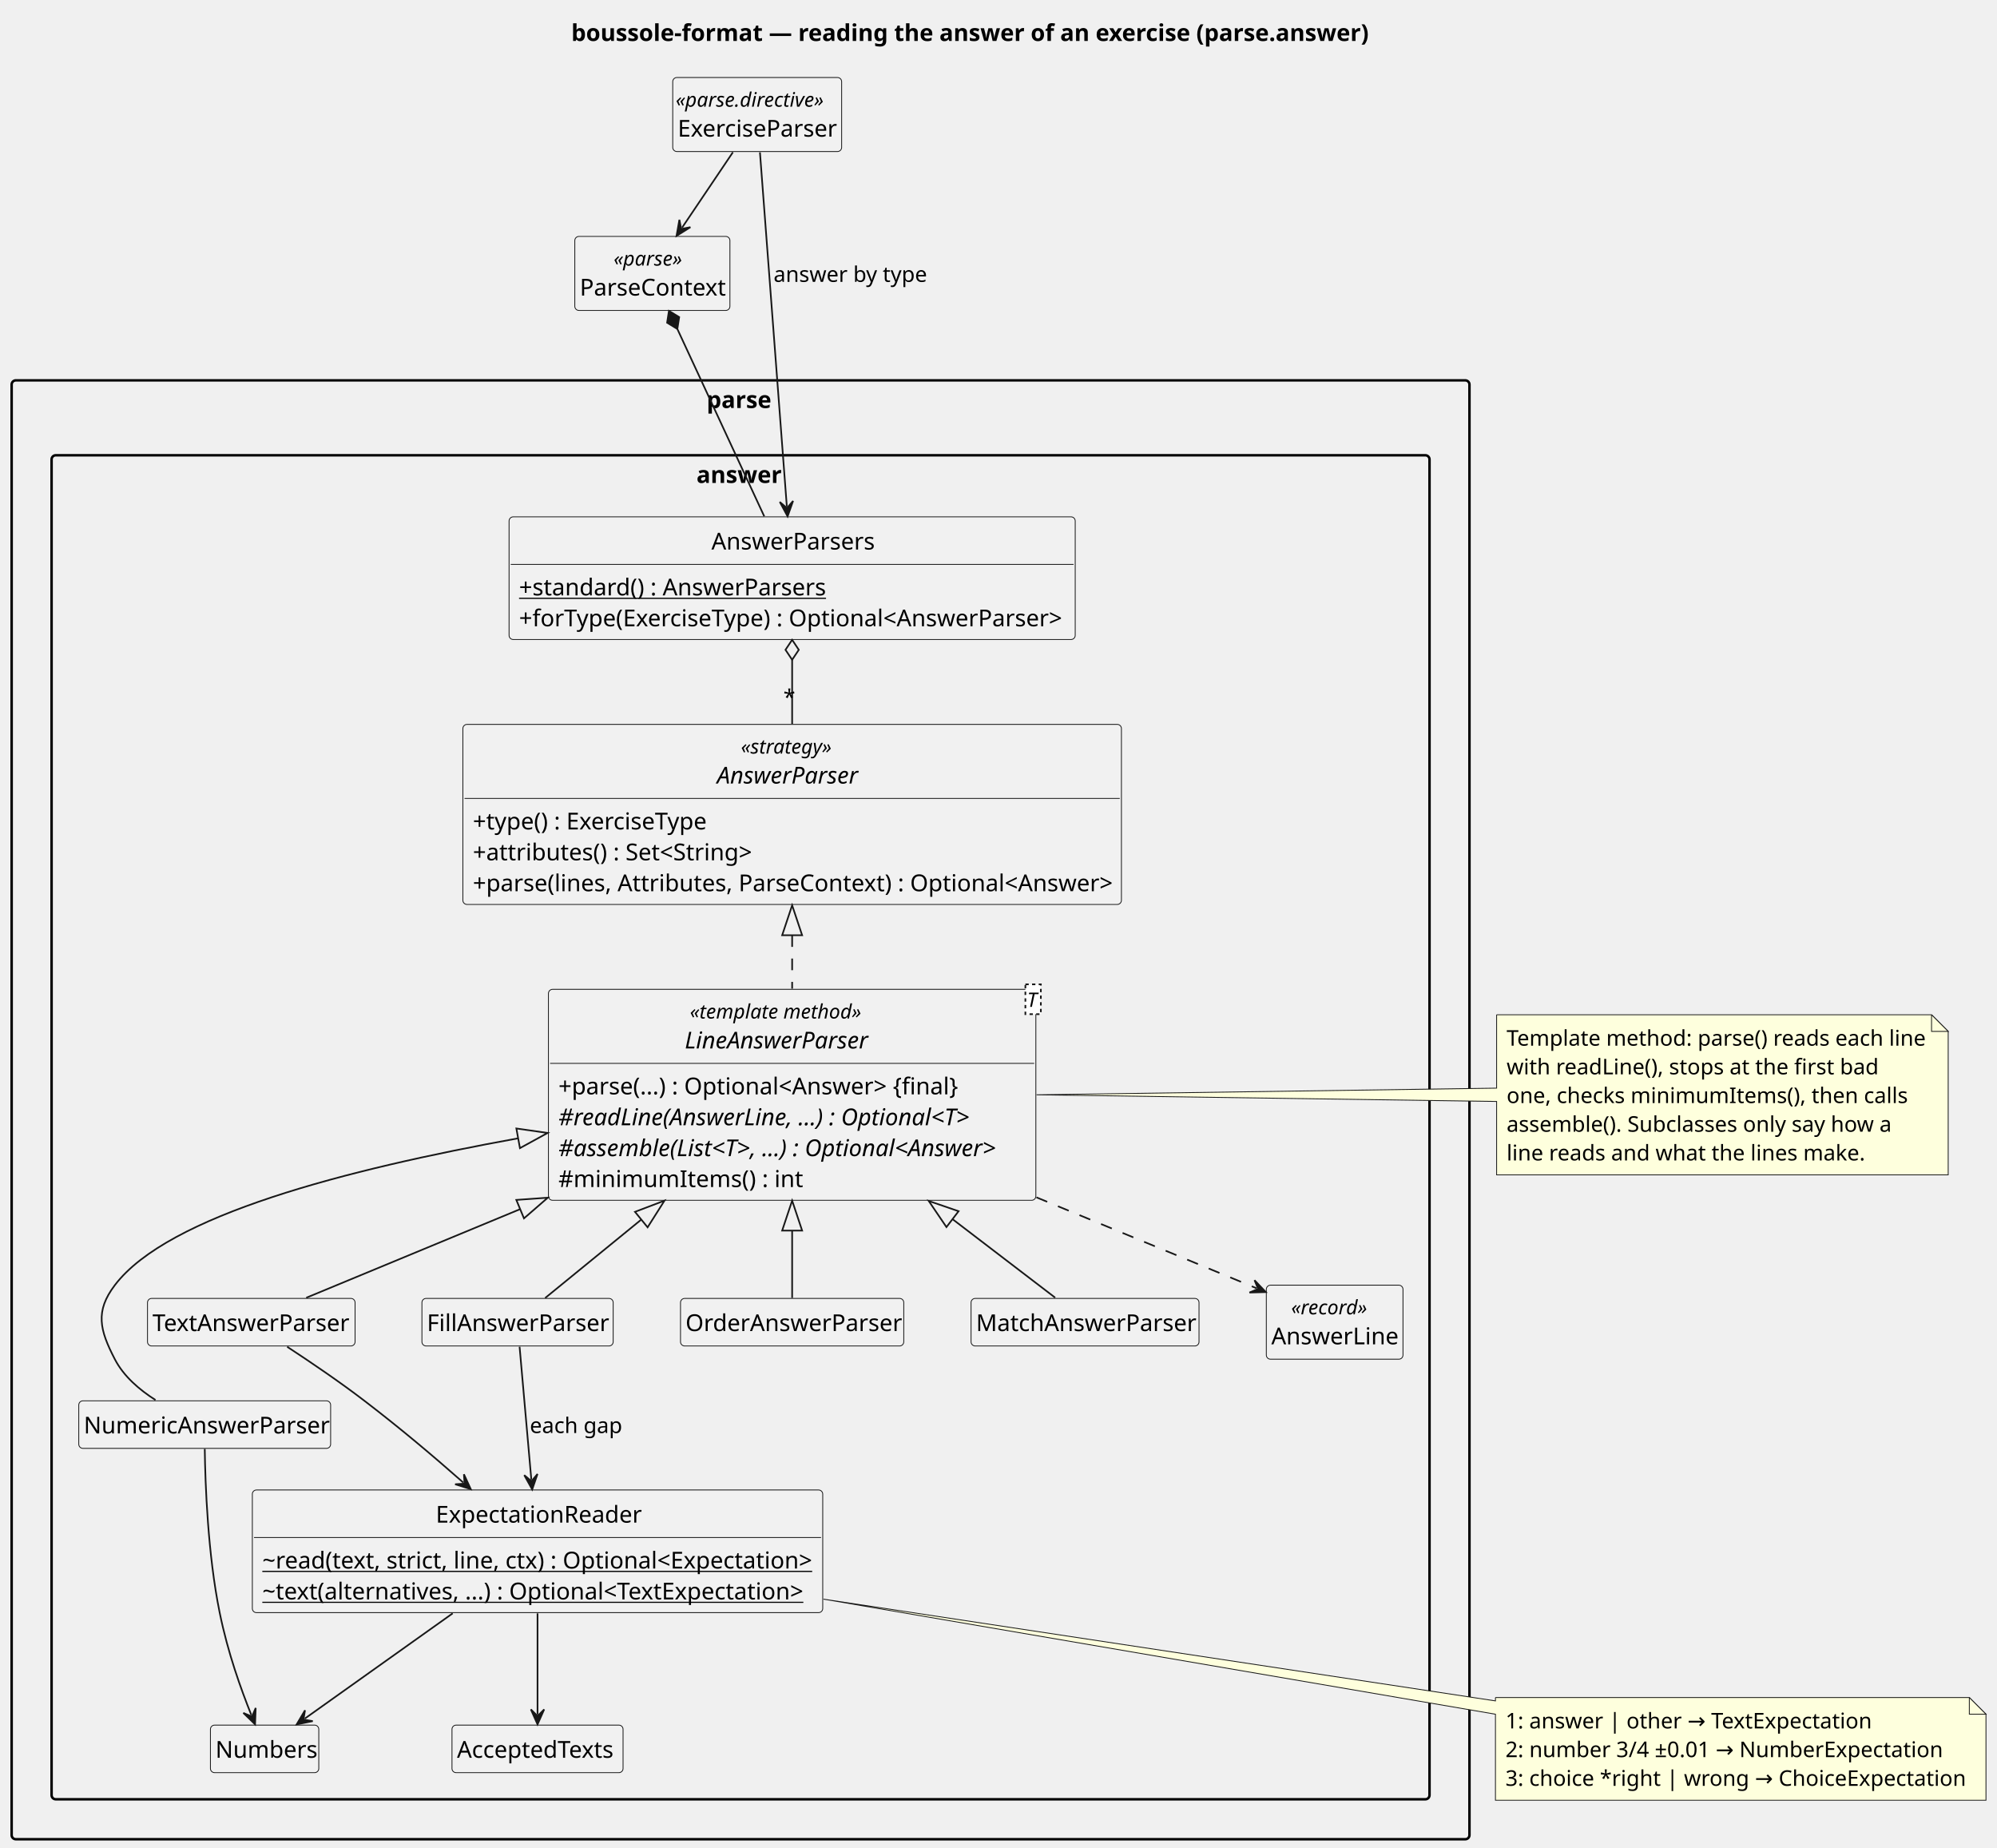
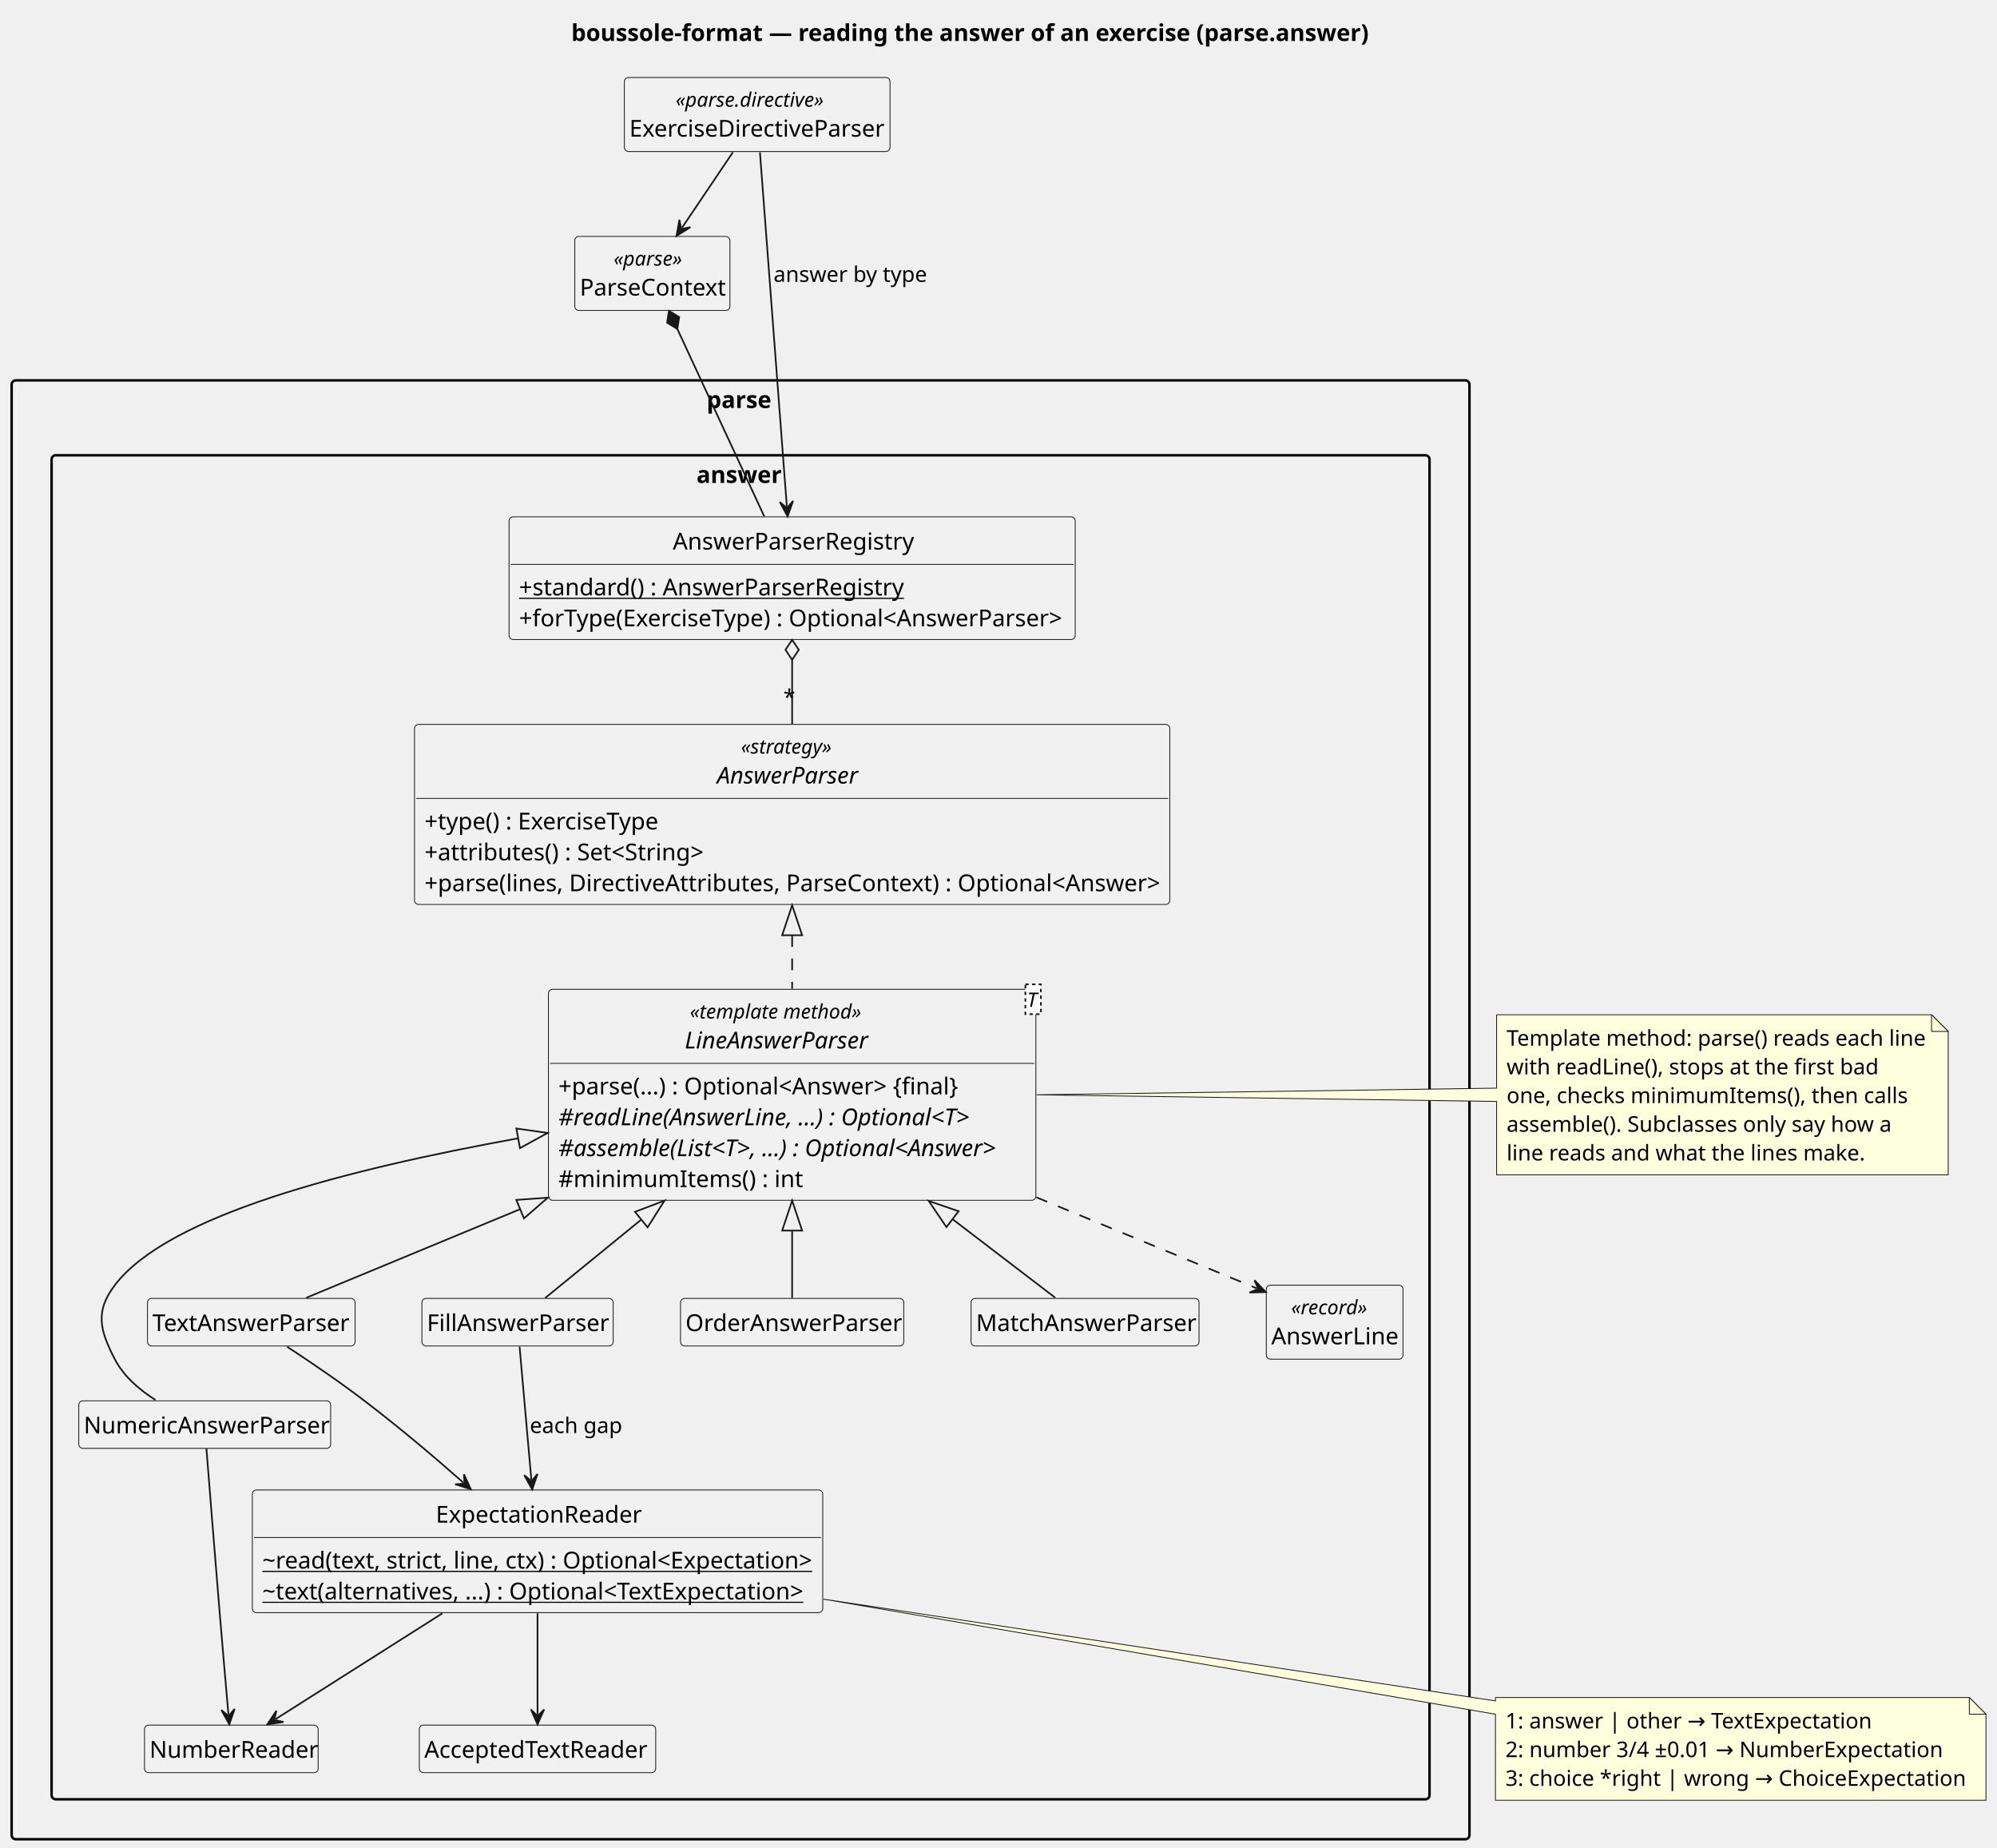
<svg xmlns="http://www.w3.org/2000/svg" contentStyleType="text/css" data-diagram-type="CLASS" height="1110px" preserveAspectRatio="none" style="width:1200px;height:1110px;background:#FFFFFF;" version="1.1" viewBox="0 0 1200 1110" width="1200px" zoomAndPan="magnify">
  <defs />
  <g>
    <g class="title" data-source-line="7">
      <text fill="#000000" font-family="sans-serif" font-size="14" font-weight="bold" lengthAdjust="spacing" textLength="499.819" x="343.278" y="24.616">boussole-format — reading the answer of an exercise (parse.answer)</text>
    </g>
    <g class="cluster" data-qualified-name="parse" data-source-line="12" id="ent0006">
      <rect fill="none" height="876.46" rx="2.5" ry="2.5" style="stroke:#000000;stroke-width:1.5;" width="876" x="7" y="228.514" />
      <text fill="#000000" font-family="sans-serif" font-size="14" font-weight="bold" lengthAdjust="spacing" textLength="40.771" x="424.614" y="245.13">parse</text>
    </g>
    <g class="cluster" data-qualified-name="parse.answer" data-source-line="11" id="ent0004">
      <rect fill="none" height="807.46" rx="2.5" ry="2.5" style="stroke:#000000;stroke-width:1.5;" width="828" x="31" y="273.514" />
      <text fill="#000000" font-family="sans-serif" font-size="14" font-weight="bold" lengthAdjust="spacing" textLength="52.969" x="418.516" y="290.13">answer</text>
    </g>
-     <g class="entity" data-qualified-name="parse.answer.AnswerParsers" data-source-line="12" id="ent0005">
+     <g class="entity" data-qualified-name="parse.answer.AnswerParserRegistry" data-source-line="12" id="ent0005">
      <rect fill="#F1F1F1" height="73.692" rx="2.5" ry="2.5" style="stroke:#181818;stroke-width:0.5;" width="340.201" x="305.9" y="310.514" />
-       <text fill="#000000" font-family="sans-serif" font-size="14" lengthAdjust="spacing" textLength="96.992" x="427.505" y="330.13">AnswerParsers</text>
+       <text fill="#000000" font-family="sans-serif" font-size="14" lengthAdjust="spacing" textLength="143.415" x="404.293" y="330.13">AnswerParserRegistry</text>
      <line style="stroke:#181818;stroke-width:0.5;" x1="306.9" x2="645.101" y1="339.078" y2="339.078" />
-       <text fill="#000000" font-family="sans-serif" font-size="14" lengthAdjust="spacing" text-decoration="underline" textLength="183.609" x="311.9" y="357.694">+standard() : AnswerParsers</text>
+       <text fill="#000000" font-family="sans-serif" font-size="14" lengthAdjust="spacing" text-decoration="underline" textLength="230.033" x="311.9" y="357.694">+standard() : AnswerParserRegistry</text>
      <text fill="#000000" font-family="sans-serif" font-size="14" lengthAdjust="spacing" textLength="328.201" x="311.9" y="376.258">+forType(ExerciseType) : Optional&lt;AnswerParser&gt;</text>
    </g>
    <g class="entity" data-qualified-name="parse.answer.AnswerParser" data-source-line="16" id="ent0007">
-       <rect fill="#F1F1F1" height="108.168" rx="2.5" ry="2.5" style="stroke:#181818;stroke-width:0.5;" width="395.725" x="278.14" y="435.204" />
-       <text fill="#000000" font-family="sans-serif" font-size="12" font-style="italic" lengthAdjust="spacing" textLength="61.548" x="445.228" y="452.732">«strategy»</text>
+       <rect fill="#F1F1F1" height="108.168" rx="2.5" ry="2.5" style="stroke:#181818;stroke-width:0.5;" width="453.866" x="249.07" y="435.204" />
+       <text fill="#000000" font-family="sans-serif" font-size="12" font-style="italic" lengthAdjust="spacing" textLength="61.548" x="445.229" y="452.732">«strategy»</text>
      <text fill="#000000" font-family="sans-serif" font-size="14" font-style="italic" lengthAdjust="spacing" textLength="90.328" x="430.839" y="470.732">AnswerParser</text>
-       <line style="stroke:#181818;stroke-width:0.5;" x1="279.14" x2="672.865" y1="479.68" y2="479.68" />
-       <text fill="#000000" font-family="sans-serif" font-size="14" lengthAdjust="spacing" textLength="143.766" x="284.14" y="498.296">+type() : ExerciseType</text>
-       <text fill="#000000" font-family="sans-serif" font-size="14" lengthAdjust="spacing" textLength="169.567" x="284.14" y="516.86">+attributes() : Set&lt;String&gt;</text>
-       <text fill="#000000" font-family="sans-serif" font-size="14" lengthAdjust="spacing" textLength="383.725" x="284.14" y="535.424">+parse(lines, Attributes, ParseContext) : Optional&lt;Answer&gt;</text>
+       <line style="stroke:#181818;stroke-width:0.5;" x1="250.07" x2="701.937" y1="479.68" y2="479.68" />
+       <text fill="#000000" font-family="sans-serif" font-size="14" lengthAdjust="spacing" textLength="143.766" x="255.07" y="498.296">+type() : ExerciseType</text>
+       <text fill="#000000" font-family="sans-serif" font-size="14" lengthAdjust="spacing" textLength="169.567" x="255.07" y="516.86">+attributes() : Set&lt;String&gt;</text>
+       <text fill="#000000" font-family="sans-serif" font-size="14" lengthAdjust="spacing" textLength="441.866" x="255.07" y="535.424">+parse(lines, DirectiveAttributes, ParseContext) : Optional&lt;Answer&gt;</text>
    </g>
    <g class="entity" data-qualified-name="parse.answer.LineAnswerParser" data-source-line="21" id="ent0008">
      <rect fill="#F1F1F1" height="126.732" rx="2.5" ry="2.5" style="stroke:#181818;stroke-width:0.5;" width="292.895" x="329.55" y="594.374" />
      <text fill="#000000" font-family="sans-serif" font-size="12" font-style="italic" lengthAdjust="spacing" textLength="111.589" x="414.561" y="611.902">«template method»</text>
      <text fill="#000000" font-family="sans-serif" font-size="14" font-style="italic" lengthAdjust="spacing" textLength="117.754" x="411.479" y="629.902">LineAnswerParser</text>
      <rect fill="#FFFFFF" height="17.912" style="stroke:#181818;stroke-width:1;stroke-dasharray:2,2;" width="9.284" x="616.161" y="591.374" />
      <text fill="#000000" font-family="sans-serif" font-size="12" font-style="italic" lengthAdjust="spacing" textLength="7.284" x="617.161" y="604.902">T</text>
      <line style="stroke:#181818;stroke-width:0.5;" x1="330.55" x2="621.445" y1="638.85" y2="638.85" />
      <text fill="#000000" font-family="sans-serif" font-size="14" lengthAdjust="spacing" textLength="239.469" x="335.55" y="657.466">+parse(...) : Optional&lt;Answer&gt; {final}</text>
      <text fill="#000000" font-family="sans-serif" font-size="14" font-style="italic" lengthAdjust="spacing" textLength="263.661" x="335.55" y="676.03">#readLine(AnswerLine, ...) : Optional&lt;T&gt;</text>
      <text fill="#000000" font-family="sans-serif" font-size="14" font-style="italic" lengthAdjust="spacing" textLength="280.895" x="335.55" y="694.594">#assemble(List&lt;T&gt;, ...) : Optional&lt;Answer&gt;</text>
      <text fill="#000000" font-family="sans-serif" font-size="14" lengthAdjust="spacing" textLength="143.542" x="335.55" y="713.158">#minimumItems() : int</text>
    </g>
    <g class="entity" data-qualified-name="parse.answer.NumericAnswerParser" data-source-line="27" id="ent0009">
      <rect fill="#F1F1F1" height="28.564" rx="2.5" ry="2.5" style="stroke:#181818;stroke-width:0.5;" width="151.347" x="47.33" y="841.584" />
      <text fill="#000000" font-family="sans-serif" font-size="14" lengthAdjust="spacing" textLength="145.347" x="50.33" y="861.2">NumericAnswerParser</text>
    </g>
    <g class="entity" data-qualified-name="parse.answer.TextAnswerParser" data-source-line="28" id="ent0010">
      <rect fill="#F1F1F1" height="28.564" rx="2.5" ry="2.5" style="stroke:#181818;stroke-width:0.5;" width="124.734" x="88.63" y="780.064" />
      <text fill="#000000" font-family="sans-serif" font-size="14" lengthAdjust="spacing" textLength="118.734" x="91.63" y="799.68">TextAnswerParser</text>
    </g>
    <g class="entity" data-qualified-name="parse.answer.FillAnswerParser" data-source-line="29" id="ent0011">
      <rect fill="#F1F1F1" height="28.564" rx="2.5" ry="2.5" style="stroke:#181818;stroke-width:0.5;" width="114.92" x="253.54" y="780.064" />
      <text fill="#000000" font-family="sans-serif" font-size="14" lengthAdjust="spacing" textLength="108.92" x="256.54" y="799.68">FillAnswerParser</text>
    </g>
    <g class="entity" data-qualified-name="parse.answer.OrderAnswerParser" data-source-line="30" id="ent0012">
      <rect fill="#F1F1F1" height="28.564" rx="2.5" ry="2.5" style="stroke:#181818;stroke-width:0.5;" width="134.155" x="408.92" y="780.064" />
      <text fill="#000000" font-family="sans-serif" font-size="14" lengthAdjust="spacing" textLength="128.155" x="411.92" y="799.68">OrderAnswerParser</text>
    </g>
    <g class="entity" data-qualified-name="parse.answer.MatchAnswerParser" data-source-line="31" id="ent0013">
      <rect fill="#F1F1F1" height="28.564" rx="2.5" ry="2.5" style="stroke:#181818;stroke-width:0.5;" width="136.983" x="583.51" y="780.064" />
      <text fill="#000000" font-family="sans-serif" font-size="14" lengthAdjust="spacing" textLength="130.983" x="586.51" y="799.68">MatchAnswerParser</text>
    </g>
    <g class="entity" data-qualified-name="parse.answer.ExpectationReader" data-source-line="32" id="ent0014">
      <rect fill="#F1F1F1" height="73.692" rx="2.5" ry="2.5" style="stroke:#181818;stroke-width:0.5;" width="342.749" x="151.63" y="895.144" />
      <text fill="#000000" font-family="sans-serif" font-size="14" lengthAdjust="spacing" textLength="122.275" x="261.867" y="914.76">ExpectationReader</text>
      <line style="stroke:#181818;stroke-width:0.5;" x1="152.63" x2="493.379" y1="923.708" y2="923.708" />
      <text fill="#000000" font-family="sans-serif" font-size="14" lengthAdjust="spacing" text-decoration="underline" textLength="330.749" x="157.63" y="942.324">~read(text, strict, line, ctx) : Optional&lt;Expectation&gt;</text>
      <text fill="#000000" font-family="sans-serif" font-size="14" lengthAdjust="spacing" text-decoration="underline" textLength="325.331" x="157.63" y="960.888">~text(alternatives, ...) : Optional&lt;TextExpectation&gt;</text>
    </g>
-     <g class="entity" data-qualified-name="parse.answer.Numbers" data-source-line="36" id="ent0015">
-       <rect fill="#F1F1F1" height="28.564" rx="2.5" ry="2.5" style="stroke:#181818;stroke-width:0.5;" width="65.108" x="126.45" y="1036.414" />
-       <text fill="#000000" font-family="sans-serif" font-size="14" lengthAdjust="spacing" textLength="59.108" x="129.45" y="1056.03">Numbers</text>
+     <g class="entity" data-qualified-name="parse.answer.NumberReader" data-source-line="36" id="ent0015">
+       <rect fill="#F1F1F1" height="28.564" rx="2.5" ry="2.5" style="stroke:#181818;stroke-width:0.5;" width="104.35" x="86.83" y="1036.414" />
+       <text fill="#000000" font-family="sans-serif" font-size="14" lengthAdjust="spacing" textLength="98.35" x="89.83" y="1056.03">NumberReader</text>
    </g>
-     <g class="entity" data-qualified-name="parse.answer.AcceptedTexts" data-source-line="37" id="ent0016">
-       <rect fill="#F1F1F1" height="28.564" rx="2.5" ry="2.5" style="stroke:#181818;stroke-width:0.5;" width="102.796" x="271.6" y="1036.414" />
-       <text fill="#000000" font-family="sans-serif" font-size="14" lengthAdjust="spacing" textLength="96.796" x="274.6" y="1056.03">AcceptedTexts</text>
+     <g class="entity" data-qualified-name="parse.answer.AcceptedTextReader" data-source-line="37" id="ent0016">
+       <rect fill="#F1F1F1" height="28.564" rx="2.5" ry="2.5" style="stroke:#181818;stroke-width:0.5;" width="142.037" x="251.98" y="1036.414" />
+       <text fill="#000000" font-family="sans-serif" font-size="14" lengthAdjust="spacing" textLength="136.037" x="254.98" y="1056.03">AcceptedTextReader</text>
    </g>
    <g class="entity" data-qualified-name="parse.answer.AnswerLine" data-source-line="38" id="ent0017">
      <rect fill="#F1F1F1" height="44.476" rx="2.5" ry="2.5" style="stroke:#181818;stroke-width:0.5;" width="82.118" x="760.94" y="772.104" />
      <text fill="#000000" font-family="sans-serif" font-size="12" font-style="italic" lengthAdjust="spacing" textLength="52.248" x="775.875" y="789.632">«record»</text>
      <text fill="#000000" font-family="sans-serif" font-size="14" lengthAdjust="spacing" textLength="76.118" x="763.94" y="807.632">AnswerLine</text>
    </g>
-     <g class="entity" data-qualified-name="ExerciseParser" data-source-line="9" id="ent0002">
-       <rect fill="#F1F1F1" height="44.476" rx="2.5" ry="2.5" style="stroke:#181818;stroke-width:0.5;" width="101.494" x="404.25" y="46.564" />
+     <g class="entity" data-qualified-name="ExerciseDirectiveParser" data-source-line="9" id="ent0002">
+       <rect fill="#F1F1F1" height="44.476" rx="2.5" ry="2.5" style="stroke:#181818;stroke-width:0.5;" width="159.635" x="375.18" y="46.564" />
      <text fill="#000000" font-family="sans-serif" font-size="12" font-style="italic" lengthAdjust="spacing" textLength="97.933" x="406.031" y="64.092">«parse.directive»</text>
-       <text fill="#000000" font-family="sans-serif" font-size="14" lengthAdjust="spacing" textLength="95.494" x="407.25" y="82.092">ExerciseParser</text>
+       <text fill="#000000" font-family="sans-serif" font-size="14" lengthAdjust="spacing" textLength="153.635" x="378.18" y="82.092">ExerciseDirectiveParser</text>
    </g>
    <g class="entity" data-qualified-name="ParseContext" data-source-line="10" id="ent0003">
      <rect fill="#F1F1F1" height="44.476" rx="2.5" ry="2.5" style="stroke:#181818;stroke-width:0.5;" width="93.206" x="345.4" y="142.034" />
      <text fill="#000000" font-family="sans-serif" font-size="12" font-style="italic" lengthAdjust="spacing" textLength="46.548" x="368.729" y="159.562">«parse»</text>
      <text fill="#000000" font-family="sans-serif" font-size="14" lengthAdjust="spacing" textLength="87.206" x="348.4" y="177.562">ParseContext</text>
    </g>
    <g class="entity" data-qualified-name="GMN34" data-source-line="59" id="ent0035">
      <path d="M899.32,609.644 L899.32,653.734 L622.85,657.734 L899.32,661.734 L899.32,705.834 A0,0 0 0 0 899.32,705.834 L1170.674,705.834 A0,0 0 0 0 1170.674,705.834 L1170.674,619.644 L1160.674,609.644 L899.32,609.644 A0,0 0 0 0 899.32,609.644" fill="#FEFFDD" style="stroke:#181818;stroke-width:0.5;" />
      <path d="M1160.674,609.644 L1160.674,619.644 L1170.674,619.644 L1160.674,609.644" fill="#FEFFDD" style="stroke:#181818;stroke-width:0.5;" />
      <text fill="#000000" font-family="sans-serif" font-size="13" lengthAdjust="spacing" textLength="250.354" x="905.32" y="628.216">Template method: parse() reads each line</text>
      <text fill="#000000" font-family="sans-serif" font-size="13" lengthAdjust="spacing" textLength="222.924" x="905.32" y="645.454">with readLine(), stops at the first bad</text>
      <text fill="#000000" font-family="sans-serif" font-size="13" lengthAdjust="spacing" textLength="237.419" x="905.32" y="662.692">one, checks minimumItems(), then calls</text>
      <text fill="#000000" font-family="sans-serif" font-size="13" lengthAdjust="spacing" textLength="230.984" x="905.32" y="679.93">assemble(). Subclasses only say how a</text>
      <text fill="#000000" font-family="sans-serif" font-size="13" lengthAdjust="spacing" textLength="212.654" x="905.32" y="697.168">line reads and what the lines make.</text>
    </g>
    <g class="entity" data-qualified-name="GMN37" data-source-line="66" id="ent0038">
      <path d="M898.62,1019.834 L898.62,1021.864 L494.8,960.724 L898.62,1029.864 L898.62,1081.548 A0,0 0 0 0 898.62,1081.548 L1193.374,1081.548 A0,0 0 0 0 1193.374,1081.548 L1193.374,1029.834 L1183.374,1019.834 L898.62,1019.834 A0,0 0 0 0 898.62,1019.834" fill="#FEFFDD" style="stroke:#181818;stroke-width:0.5;" />
      <path d="M1183.374,1019.834 L1183.374,1029.834 L1193.374,1029.834 L1183.374,1019.834" fill="#FEFFDD" style="stroke:#181818;stroke-width:0.5;" />
      <text fill="#000000" font-family="sans-serif" font-size="13" lengthAdjust="spacing" textLength="223.925" x="904.62" y="1038.406">1: answer | other   → TextExpectation</text>
      <text fill="#000000" font-family="sans-serif" font-size="13" lengthAdjust="spacing" textLength="262.86" x="904.62" y="1055.644">2: number 3/4 ±0.01 → NumberExpectation</text>
      <text fill="#000000" font-family="sans-serif" font-size="13" lengthAdjust="spacing" textLength="273.754" x="904.62" y="1072.882">3: choice *right | wrong → ChoiceExpectation</text>
    </g>
    <g class="link" data-entity-1="ent0002" data-entity-2="ent0003" data-link-type="dependency" data-source-line="41" id="lnk18">
-       <path codeLine="41" d="M440.39,91.474 C430.21,106.584 420.043,121.658 409.882,136.738" fill="none" id="ExerciseParser-to-ParseContext" style="stroke:#181818;stroke-width:1;" />
+       <path codeLine="41" d="M440.39,91.474 C430.21,106.584 420.043,121.658 409.882,136.738" fill="none" id="ExerciseDirectiveParser-to-ParseContext" style="stroke:#181818;stroke-width:1;" />
      <polygon fill="#181818" points="406.53,141.714,414.876,136.485,409.324,137.567,408.241,132.015,406.53,141.714" style="stroke:#181818;stroke-width:1;" />
    </g>
    <g class="link" data-entity-1="ent0003" data-entity-2="ent0005" data-link-type="composition" data-source-line="42" id="lnk19">
-       <path codeLine="42" d="M407.018,197.64 C421.138,228.09 442.11,273.304 459.24,310.224" fill="none" id="ParseContext-backto-AnswerParsers" style="stroke:#181818;stroke-width:1;" />
+       <path codeLine="42" d="M407.018,197.64 C421.138,228.09 442.11,273.304 459.24,310.224" fill="none" id="ParseContext-backto-AnswerParserRegistry" style="stroke:#181818;stroke-width:1;" />
      <polygon fill="#181818" points="401.97,186.754,400.865,193.88,407.018,197.64,408.123,190.514,401.97,186.754" style="stroke:#181818;stroke-width:1;" />
    </g>
    <g class="link" data-entity-1="ent0002" data-entity-2="ent0005" data-link-type="dependency" data-source-line="43" id="lnk20">
-       <path codeLine="43" d="M456.65,91.504 C460.24,138.864 468.375,245.961 472.805,304.251" fill="none" id="ExerciseParser-to-AnswerParsers" style="stroke:#181818;stroke-width:1;" />
+       <path codeLine="43" d="M456.65,91.504 C460.24,138.864 468.375,245.961 472.805,304.251" fill="none" id="ExerciseDirectiveParser-to-AnswerParserRegistry" style="stroke:#181818;stroke-width:1;" />
      <polygon fill="#181818" points="473.26,310.234,476.567,300.957,472.881,305.248,468.589,301.563,473.26,310.234" style="stroke:#181818;stroke-width:1;" />
      <text fill="#000000" font-family="sans-serif" font-size="13" lengthAdjust="spacing" textLength="92.066" x="464.84" y="169.346">answer by type</text>
    </g>
    <g class="link" data-entity-1="ent0005" data-entity-2="ent0007" data-link-type="aggregation" data-source-line="44" id="lnk21">
-       <path codeLine="44" d="M476,396.394 C476,411.774 476,418.054 476,434.954" fill="none" id="AnswerParsers-backto-AnswerParser" style="stroke:#181818;stroke-width:1;" />
+       <path codeLine="44" d="M476,396.394 C476,411.774 476,418.054 476,434.954" fill="none" id="AnswerParserRegistry-backto-AnswerParser" style="stroke:#181818;stroke-width:1;" />
      <polygon fill="none" points="476,384.394,472,390.394,476,396.394,480,390.394,476,384.394" style="stroke:#181818;stroke-width:1;" />
      <text fill="#000000" font-family="sans-serif" font-size="13" lengthAdjust="spacing" textLength="5.772" x="470.729" y="423.491">*</text>
    </g>
    <g class="link" data-entity-1="ent0007" data-entity-2="ent0008" data-link-type="extension" data-source-line="45" id="lnk22">
      <path codeLine="45" d="M476,561.874 C476,577.834 476,577.474 476,593.974" fill="none" id="AnswerParser-backto-LineAnswerParser" style="stroke:#181818;stroke-width:1;stroke-dasharray:7,7;" />
      <polygon fill="none" points="476,543.874,470,561.874,482,561.874,476,543.874" style="stroke:#181818;stroke-width:1;" />
    </g>
    <g class="link" data-entity-1="ent0008" data-entity-2="ent0009" data-link-type="extension" data-source-line="46" id="lnk23">
      <path codeLine="46" d="M311.36,683.87 C208.23,702.6 100.97,730.014 69,772.104 C57.04,787.844 59.92,799.024 69,816.584 C74.33,826.894 83.86,835.024 93.44,841.094" fill="none" id="LineAnswerParser-backto-NumericAnswerParser" style="stroke:#181818;stroke-width:1;" />
      <polygon fill="none" points="329.07,680.654,310.288,677.967,312.432,689.774,329.07,680.654" style="stroke:#181818;stroke-width:1;" />
    </g>
    <g class="link" data-entity-1="ent0008" data-entity-2="ent0010" data-link-type="extension" data-source-line="47" id="lnk24">
      <path codeLine="47" d="M312.559,726.43 C258.389,748.86 218.51,765.384 184.03,779.664" fill="none" id="LineAnswerParser-backto-TextAnswerParser" style="stroke:#181818;stroke-width:1;" />
      <polygon fill="none" points="329.19,719.544,310.264,720.887,314.855,731.974,329.19,719.544" style="stroke:#181818;stroke-width:1;" />
    </g>
    <g class="link" data-entity-1="ent0008" data-entity-2="ent0011" data-link-type="extension" data-source-line="48" id="lnk25">
      <path codeLine="48" d="M385.353,732.692 C358.423,754.662 344.61,765.924 327.58,779.814" fill="none" id="LineAnswerParser-backto-FillAnswerParser" style="stroke:#181818;stroke-width:1;" />
      <polygon fill="none" points="399.3,721.314,381.56,728.043,389.146,737.342,399.3,721.314" style="stroke:#181818;stroke-width:1;" />
    </g>
    <g class="link" data-entity-1="ent0008" data-entity-2="ent0012" data-link-type="extension" data-source-line="49" id="lnk26">
      <path codeLine="49" d="M476,739.314 C476,761.284 476,765.924 476,779.814" fill="none" id="LineAnswerParser-backto-OrderAnswerParser" style="stroke:#181818;stroke-width:1;" />
      <polygon fill="none" points="476,721.314,470,739.314,482,739.314,476,721.314" style="stroke:#181818;stroke-width:1;" />
    </g>
    <g class="link" data-entity-1="ent0008" data-entity-2="ent0013" data-link-type="extension" data-source-line="50" id="lnk27">
      <path codeLine="50" d="M572.367,732.44 C600.867,754.24 615.9,765.734 634.04,779.604" fill="none" id="LineAnswerParser-backto-MatchAnswerParser" style="stroke:#181818;stroke-width:1;" />
      <polygon fill="none" points="558.07,721.504,568.722,737.206,576.012,727.674,558.07,721.504" style="stroke:#181818;stroke-width:1;" />
    </g>
    <g class="link" data-entity-1="ent0008" data-entity-2="ent0017" data-link-type="dependency" data-source-line="51" id="lnk28">
      <path codeLine="51" d="M622.79,719.344 C673.15,740.144 720.054,759.504 755.094,773.974" fill="none" id="LineAnswerParser-to-AnswerLine" style="stroke:#181818;stroke-width:1;stroke-dasharray:7,7;" />
      <polygon fill="#181818" points="760.64,776.264,753.848,769.131,756.019,774.356,750.795,776.526,760.64,776.264" style="stroke:#181818;stroke-width:1;" />
    </g>
    <g class="link" data-entity-1="ent0011" data-entity-2="ent0014" data-link-type="dependency" data-source-line="52" id="lnk29">
      <path codeLine="52" d="M312.22,809.094 C313.98,829.034 316.782,860.677 319.272,888.877" fill="none" id="FillAnswerParser-to-ExpectationReader" style="stroke:#181818;stroke-width:1;" />
      <polygon fill="#181818" points="319.8,894.854,322.993,885.537,319.36,889.873,315.024,886.241,319.8,894.854" style="stroke:#181818;stroke-width:1;" />
      <text fill="#000000" font-family="sans-serif" font-size="13" lengthAdjust="spacing" textLength="55.042" x="318.36" y="860.936">each gap</text>
    </g>
    <g class="link" data-entity-1="ent0010" data-entity-2="ent0014" data-link-type="dependency" data-source-line="53" id="lnk30">
      <path codeLine="53" d="M172.57,809.114 C186.16,818.004 203.93,830.034 219,841.584 C240.74,858.234 259.426,874 278.386,890.689" fill="none" id="TextAnswerParser-to-ExpectationReader" style="stroke:#181818;stroke-width:1;" />
      <polygon fill="#181818" points="282.89,894.654,278.777,885.705,279.137,891.35,273.491,891.71,282.89,894.654" style="stroke:#181818;stroke-width:1;" />
    </g>
    <g class="link" data-entity-1="ent0009" data-entity-2="ent0015" data-link-type="dependency" data-source-line="54" id="lnk31">
-       <path codeLine="54" d="M123.04,870.454 C123.33,891.674 124.87,933.864 132,968.834 C136.94,993.054 144.691,1014.513 151.041,1030.383" fill="none" id="NumericAnswerParser-to-Numbers" style="stroke:#181818;stroke-width:1;" />
-       <polygon fill="#181818" points="153.27,1035.954,153.64,1026.112,151.412,1031.312,146.213,1029.084,153.27,1035.954" style="stroke:#181818;stroke-width:1;" />
+       <path codeLine="54" d="M124.05,870.304 C125.71,891.334 129.03,933.274 132,968.834 C133.97,992.424 135.843,1013.897 137.262,1029.987" fill="none" id="NumericAnswerParser-to-NumberReader" style="stroke:#181818;stroke-width:1;" />
+       <polygon fill="#181818" points="137.79,1035.964,140.983,1026.647,137.35,1030.983,133.014,1027.35,137.79,1035.964" style="stroke:#181818;stroke-width:1;" />
    </g>
    <g class="link" data-entity-1="ent0014" data-entity-2="ent0015" data-link-type="dependency" data-source-line="55" id="lnk32">
-       <path codeLine="55" d="M272.01,969.274 C240.23,991.894 206.049,1016.216 183.16,1032.496" fill="none" id="ExpectationReader-to-Numbers" style="stroke:#181818;stroke-width:1;" />
-       <polygon fill="#181818" points="178.27,1035.974,187.923,1034.017,182.345,1033.076,183.286,1027.498,178.27,1035.974" style="stroke:#181818;stroke-width:1;" />
+       <path codeLine="55" d="M265.79,969.274 C230.13,991.894 191.368,1016.481 165.688,1032.761" fill="none" id="ExpectationReader-to-NumberReader" style="stroke:#181818;stroke-width:1;" />
+       <polygon fill="#181818" points="160.62,1035.974,170.363,1034.533,164.843,1033.297,166.079,1027.777,160.62,1035.974" style="stroke:#181818;stroke-width:1;" />
    </g>
    <g class="link" data-entity-1="ent0014" data-entity-2="ent0016" data-link-type="dependency" data-source-line="56" id="lnk33">
-       <path codeLine="56" d="M323,969.274 C323,991.894 323,1013.694 323,1029.974" fill="none" id="ExpectationReader-to-AcceptedTexts" style="stroke:#181818;stroke-width:1;" />
+       <path codeLine="56" d="M323,969.274 C323,991.894 323,1013.694 323,1029.974" fill="none" id="ExpectationReader-to-AcceptedTextReader" style="stroke:#181818;stroke-width:1;" />
      <polygon fill="#181818" points="323,1035.974,327,1026.974,323,1030.974,319,1026.974,323,1035.974" style="stroke:#181818;stroke-width:1;" />
    </g>
  </g>
</svg>
